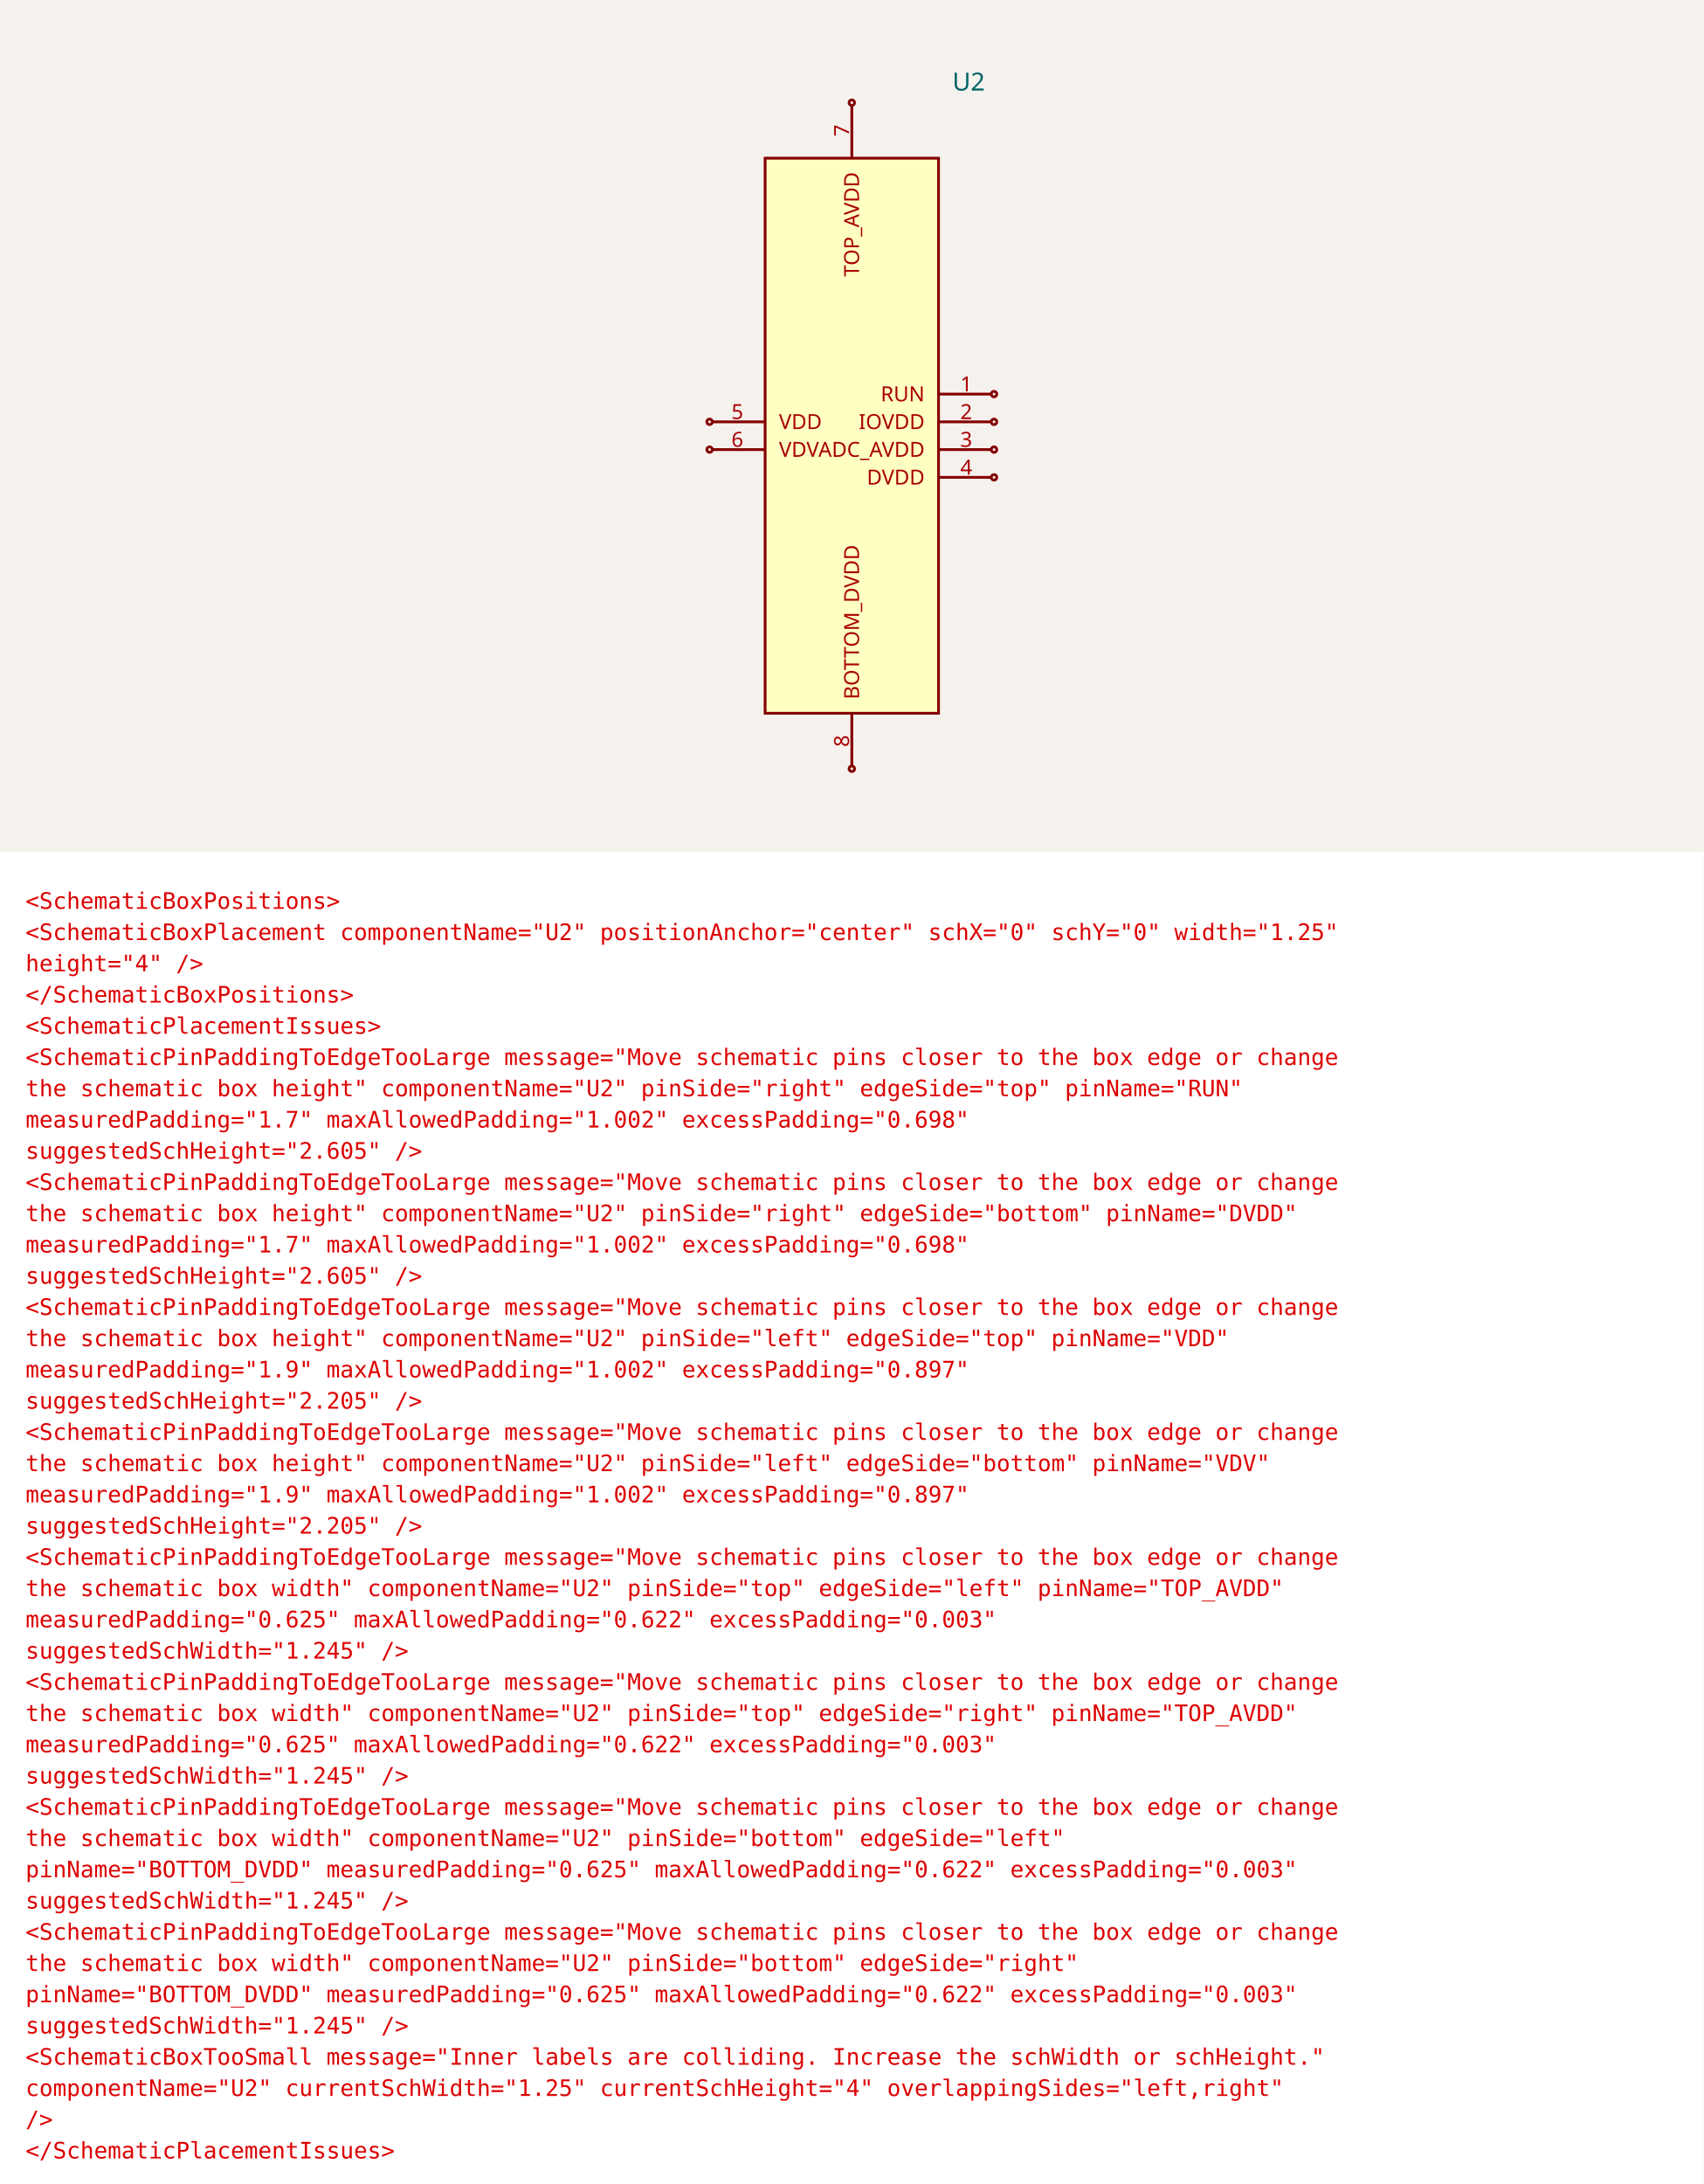
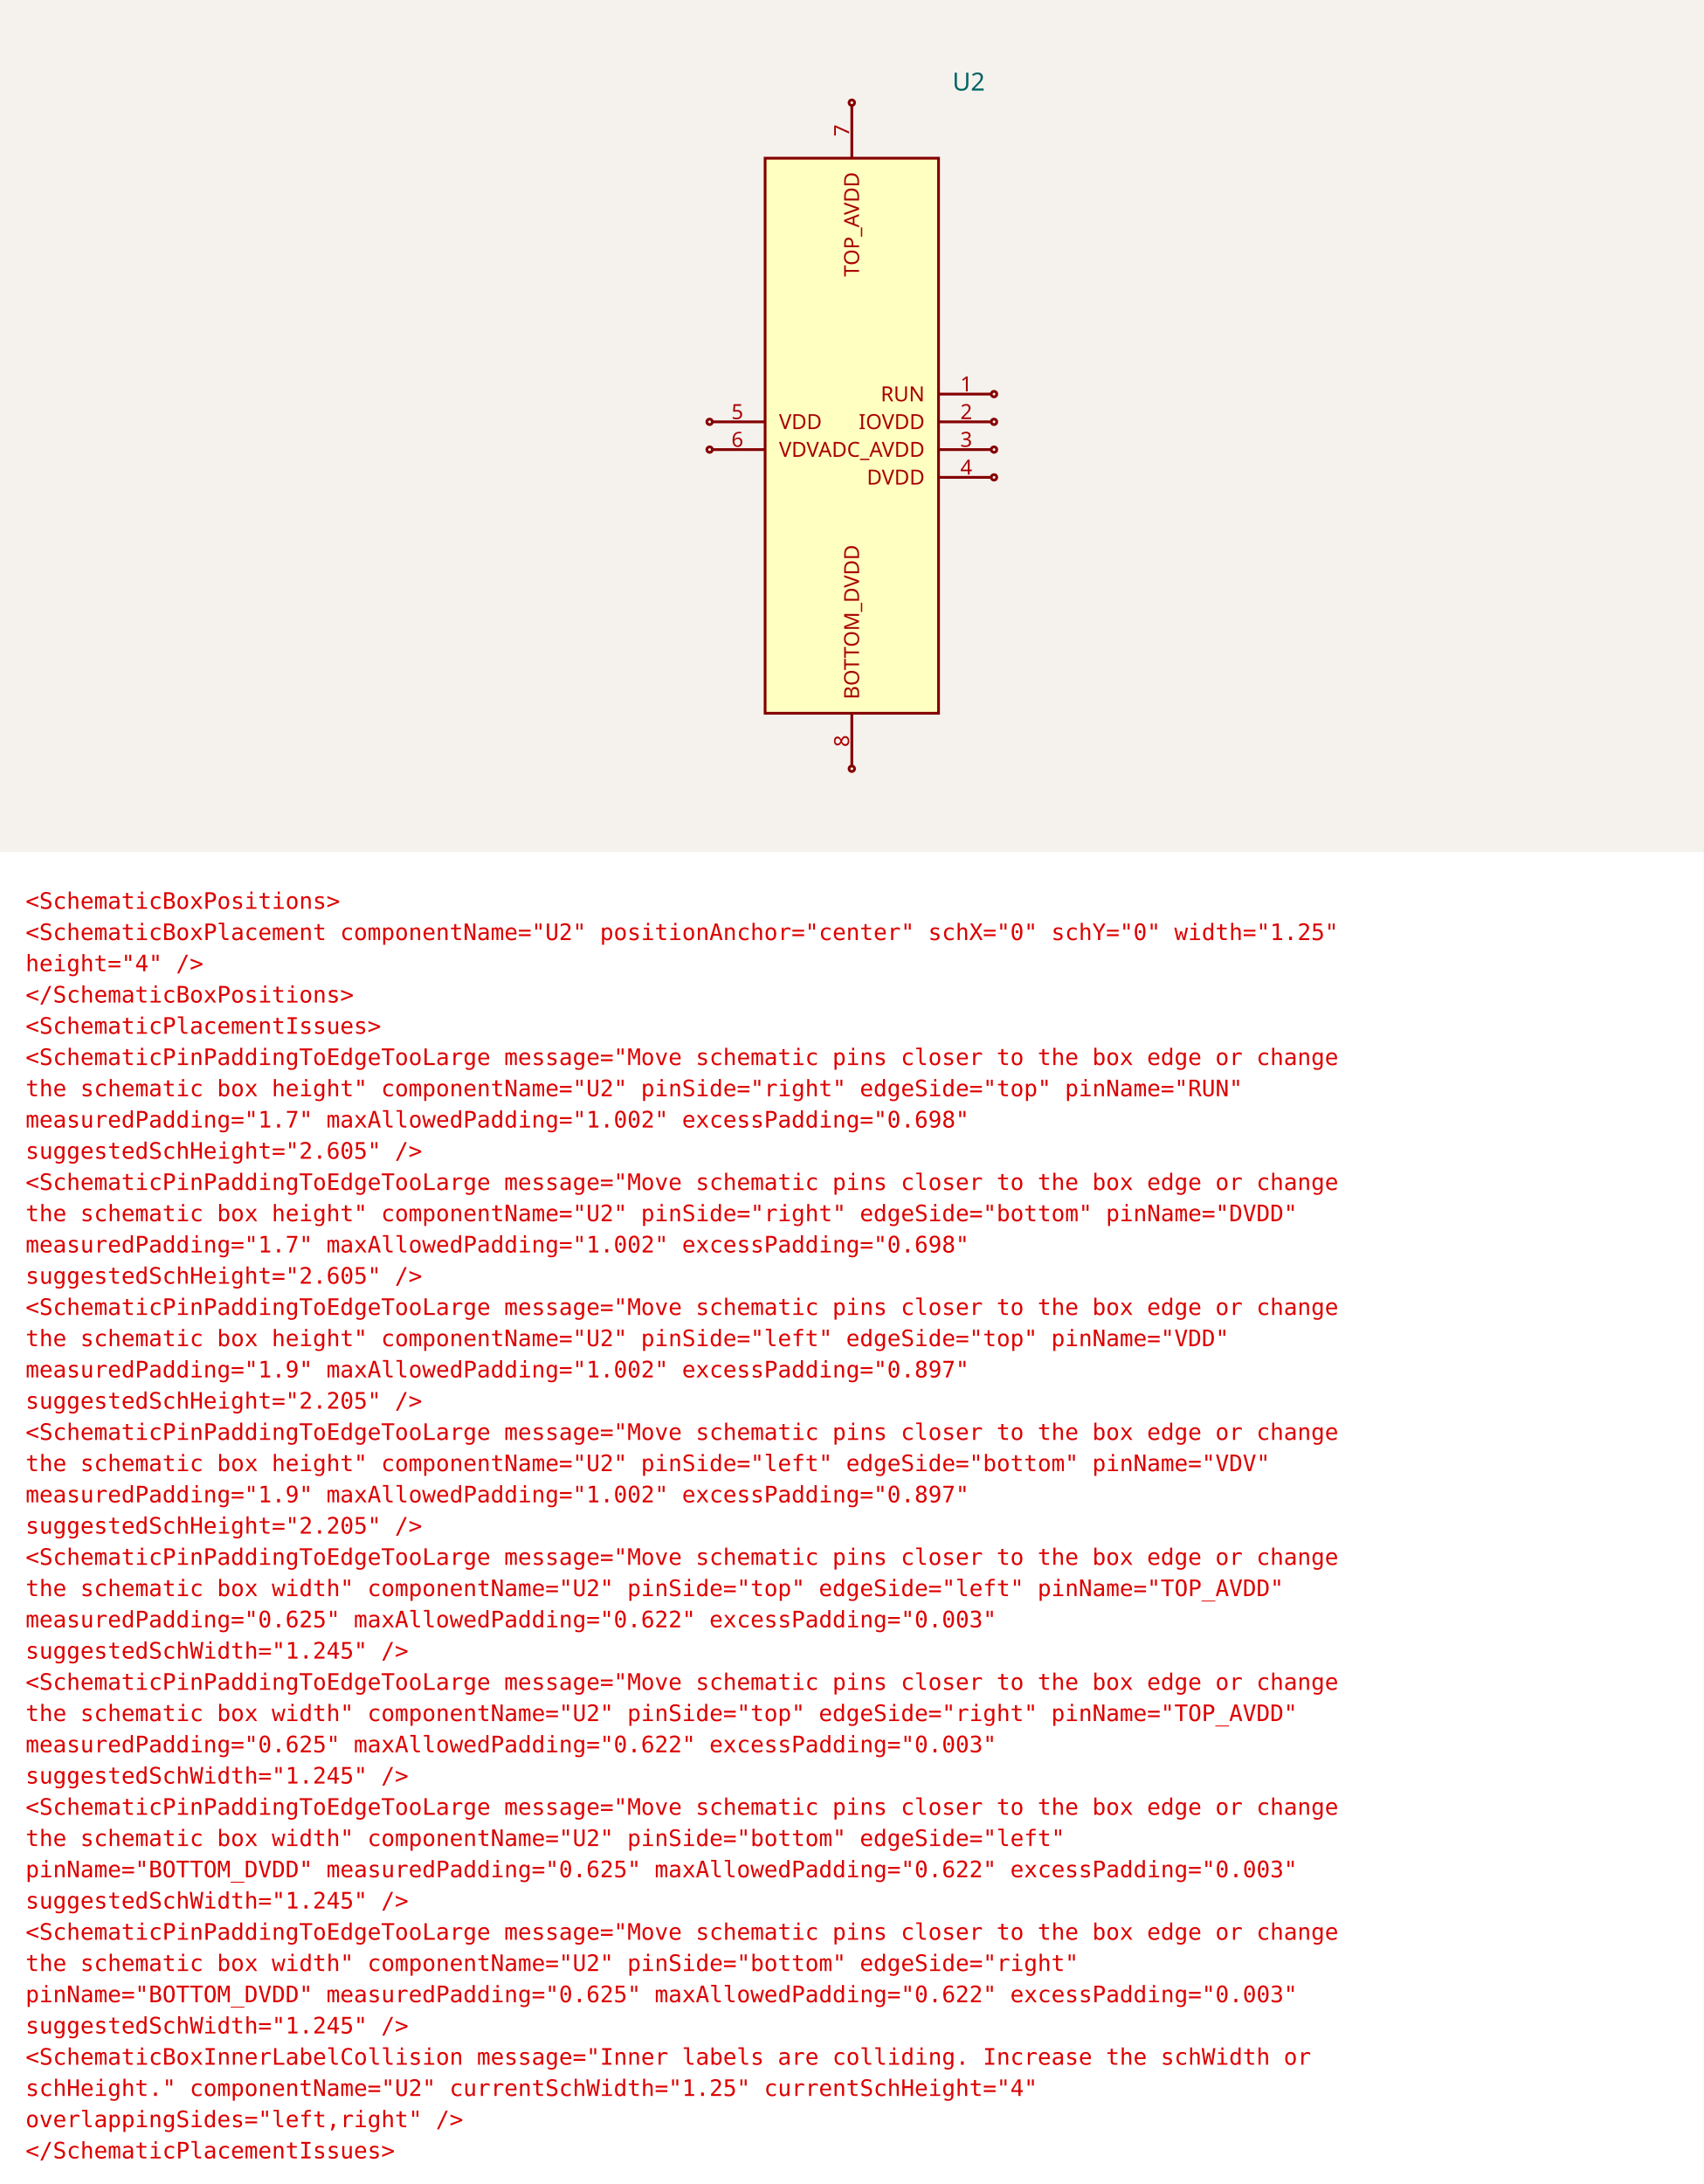
<svg xmlns="http://www.w3.org/2000/svg" width="1200" height="1538" viewBox="0 0 1200 1538" role="img" aria-label="schematic analysis fixture">
  <g transform="translate(0, 0)">
    <style>
              .boundary { fill: rgb(245, 241, 237); }
              .schematic-boundary { fill: none; stroke: #fff; }
              .component { fill: none; stroke: rgb(132, 0, 0); }
              .chip { fill: rgb(255, 255, 194); stroke: rgb(132, 0, 0); }
              .component-pin { fill: none; stroke: rgb(132, 0, 0); }
              /* Basic per-trace hover fallback */
              .trace:hover {
                filter: invert(1);
              }
              .trace:hover .trace-crossing-outline {
                opacity: 0;
              }
              .trace:hover .trace-junction {
                filter: invert(1);
              }
              /* Net-hover highlighting: when a trace or its overlays are hovered,
                 invert color for all traces (base + overlays) sharing the same
                 subcircuit connectivity key. Also hide crossing outline during hover. */
              
              .text { font-family: sans-serif; fill: rgb(0, 150, 0); }
              .pin-number { fill: rgb(169, 0, 0); }
              .port-label { fill: rgb(0, 100, 100); }
              .component-name { fill: rgb(0, 100, 100); }
            </style>
    <rect class="boundary" x="0" y="0" width="1200" height="600" />
    <g data-circuit-json-type="schematic_component" data-schematic-component-id="schematic_component_0">
      <rect class="component chip" x="538.925" y="111.401" width="122.15" height="390.879" stroke-width="1.954px" fill="rgb(255, 255, 194)" stroke="rgb(132, 0, 0)" />
      <rect class="component-overlay" x="538.925" y="111.401" width="122.15" height="390.879" fill="transparent" />
      <text x="670.847" y="77.199" fill="#006464" text-anchor="start" dominant-baseline="middle" font-family="sans-serif" font-size="17.59px" transform="rotate(0, 670.8469, 77.1987)" />
      <text x="670.847" y="57.655" fill="#006464" text-anchor="start" dominant-baseline="middle" font-family="sans-serif" font-size="17.59px" transform="rotate(0, 670.8469, 57.65472)">U2</text>
      <line class="component-pin" x1="661.075" y1="277.524" x2="698.208" y2="277.524" stroke-width="1.954px" />
      <g data-schematic-port-id="source_port_0">
        <circle class="component-pin" cx="700.163" cy="277.524" r="1.954" stroke-width="1.954px" />
        <rect x="698.208" y="275.57" width="3.909" height="3.909" opacity="0" />
      </g>
      <text class="pin-number" x="680.619" y="275.57" style="font-family: sans-serif;" fill="rgb(169, 0, 0)" text-anchor="middle" dominant-baseline="auto" font-size="14.658px" transform="">1</text>
      <text class="pin-number" x="651.303" y="277.524" style="font-family: sans-serif;" fill="rgb(169, 0, 0)" text-anchor="end" dominant-baseline="middle" font-size="14.658px" transform="">RUN</text>
      <line class="component-pin" x1="661.075" y1="297.068" x2="698.208" y2="297.068" stroke-width="1.954px" />
      <g data-schematic-port-id="source_port_1">
        <circle class="component-pin" cx="700.163" cy="297.068" r="1.954" stroke-width="1.954px" />
        <rect x="698.208" y="295.114" width="3.909" height="3.909" opacity="0" />
      </g>
      <text class="pin-number" x="680.619" y="295.114" style="font-family: sans-serif;" fill="rgb(169, 0, 0)" text-anchor="middle" dominant-baseline="auto" font-size="14.658px" transform="">2</text>
      <text class="pin-number" x="651.303" y="297.068" style="font-family: sans-serif;" fill="rgb(169, 0, 0)" text-anchor="end" dominant-baseline="middle" font-size="14.658px" transform="">IOVDD</text>
      <line class="component-pin" x1="661.075" y1="316.612" x2="698.208" y2="316.612" stroke-width="1.954px" />
      <g data-schematic-port-id="source_port_2">
        <circle class="component-pin" cx="700.163" cy="316.612" r="1.954" stroke-width="1.954px" />
        <rect x="698.208" y="314.658" width="3.909" height="3.909" opacity="0" />
      </g>
      <text class="pin-number" x="680.619" y="314.658" style="font-family: sans-serif;" fill="rgb(169, 0, 0)" text-anchor="middle" dominant-baseline="auto" font-size="14.658px" transform="">3</text>
      <text class="pin-number" x="651.303" y="316.612" style="font-family: sans-serif;" fill="rgb(169, 0, 0)" text-anchor="end" dominant-baseline="middle" font-size="14.658px" transform="">ADC_AVDD</text>
      <line class="component-pin" x1="661.075" y1="336.156" x2="698.208" y2="336.156" stroke-width="1.954px" />
      <g data-schematic-port-id="source_port_3">
        <circle class="component-pin" cx="700.163" cy="336.156" r="1.954" stroke-width="1.954px" />
        <rect x="698.208" y="334.202" width="3.909" height="3.909" opacity="0" />
      </g>
      <text class="pin-number" x="680.619" y="334.202" style="font-family: sans-serif;" fill="rgb(169, 0, 0)" text-anchor="middle" dominant-baseline="auto" font-size="14.658px" transform="">4</text>
      <text class="pin-number" x="651.303" y="336.156" style="font-family: sans-serif;" fill="rgb(169, 0, 0)" text-anchor="end" dominant-baseline="middle" font-size="14.658px" transform="">DVDD</text>
      <line class="component-pin" x1="538.925" y1="297.068" x2="501.792" y2="297.068" stroke-width="1.954px" />
      <g data-schematic-port-id="source_port_4">
        <circle class="component-pin" cx="499.837" cy="297.068" r="1.954" stroke-width="1.954px" />
        <rect x="497.883" y="295.114" width="3.909" height="3.909" opacity="0" />
      </g>
      <text class="pin-number" x="519.381" y="295.114" style="font-family: sans-serif;" fill="rgb(169, 0, 0)" text-anchor="middle" dominant-baseline="auto" font-size="14.658px" transform="">5</text>
      <text class="pin-number" x="548.697" y="297.068" style="font-family: sans-serif;" fill="rgb(169, 0, 0)" text-anchor="start" dominant-baseline="middle" font-size="14.658px" transform="">VDD</text>
      <line class="component-pin" x1="538.925" y1="316.612" x2="501.792" y2="316.612" stroke-width="1.954px" />
      <g data-schematic-port-id="source_port_5">
        <circle class="component-pin" cx="499.837" cy="316.612" r="1.954" stroke-width="1.954px" />
        <rect x="497.883" y="314.658" width="3.909" height="3.909" opacity="0" />
      </g>
      <text class="pin-number" x="519.381" y="314.658" style="font-family: sans-serif;" fill="rgb(169, 0, 0)" text-anchor="middle" dominant-baseline="auto" font-size="14.658px" transform="">6</text>
      <text class="pin-number" x="548.697" y="316.612" style="font-family: sans-serif;" fill="rgb(169, 0, 0)" text-anchor="start" dominant-baseline="middle" font-size="14.658px" transform="">VDV</text>
      <line class="component-pin" x1="600" y1="111.401" x2="600" y2="74.267" stroke-width="1.954px" />
      <g data-schematic-port-id="source_port_6">
        <circle class="component-pin" cx="600" cy="72.313" r="1.954" stroke-width="1.954px" />
        <rect x="598.046" y="70.358" width="3.909" height="3.909" opacity="0" />
      </g>
      <text class="pin-number" x="598.046" y="91.857" style="font-family: sans-serif;" fill="rgb(169, 0, 0)" text-anchor="middle" dominant-baseline="auto" font-size="14.658px" transform="rotate(-90 598.0456 91.85668)">7</text>
      <text class="pin-number" x="600" y="121.173" style="font-family: sans-serif;" fill="rgb(169, 0, 0)" text-anchor="end" dominant-baseline="middle" font-size="14.658px" transform="rotate(-90 600 121.1726)">TOP_AVDD</text>
      <line class="component-pin" x1="600" y1="502.28" x2="600" y2="539.414" stroke-width="1.954px" />
      <g data-schematic-port-id="source_port_7">
        <circle class="component-pin" cx="600" cy="541.368" r="1.954" stroke-width="1.954px" />
        <rect x="598.046" y="539.414" width="3.909" height="3.909" opacity="0" />
      </g>
      <text class="pin-number" x="598.046" y="521.824" style="font-family: sans-serif;" fill="rgb(169, 0, 0)" text-anchor="middle" dominant-baseline="auto" font-size="14.658px" transform="rotate(-90 598.0456 521.8241)">8</text>
      <text class="pin-number" x="600" y="492.508" style="font-family: sans-serif;" fill="rgb(169, 0, 0)" text-anchor="start" dominant-baseline="middle" font-size="14.658px" transform="rotate(-90 600 492.5081)">BOTTOM_DVDD</text>
    </g>
    <g class="schematic-port-hover" data-schematic-port-id="source_port_0">
      <circle cx="700.163" cy="277.524" r="3.909" fill="red" opacity="0" />
    </g>
    <g class="schematic-port-hover" data-schematic-port-id="source_port_1">
      <circle cx="700.163" cy="297.068" r="3.909" fill="red" opacity="0" />
    </g>
    <g class="schematic-port-hover" data-schematic-port-id="source_port_2">
      <circle cx="700.163" cy="316.612" r="3.909" fill="red" opacity="0" />
    </g>
    <g class="schematic-port-hover" data-schematic-port-id="source_port_3">
      <circle cx="700.163" cy="336.156" r="3.909" fill="red" opacity="0" />
    </g>
    <g class="schematic-port-hover" data-schematic-port-id="source_port_4">
      <circle cx="499.837" cy="297.068" r="3.909" fill="red" opacity="0" />
    </g>
    <g class="schematic-port-hover" data-schematic-port-id="source_port_5">
      <circle cx="499.837" cy="316.612" r="3.909" fill="red" opacity="0" />
    </g>
    <g class="schematic-port-hover" data-schematic-port-id="source_port_6">
      <circle cx="600" cy="72.313" r="3.909" fill="red" opacity="0" />
    </g>
    <g class="schematic-port-hover" data-schematic-port-id="source_port_7">
      <circle cx="600" cy="541.368" r="3.909" fill="red" opacity="0" />
    </g>
  </g>
  <g transform="translate(0, 600) scale(1, 1) translate(0, 0)">
    <rect width="100%" height="100%" fill="#fff" />
    <text x="18" y="40" fill="#d00" font-family="Menlo, Consolas, monospace" font-size="16">
      <tspan x="18" dy="0">&lt;SchematicBoxPositions&gt;</tspan>
      <tspan x="18" dy="22">&lt;SchematicBoxPlacement componentName="U2" positionAnchor="center" schX="0" schY="0" width="1.25"</tspan>
      <tspan x="18" dy="22">  height="4" /&gt;</tspan>
      <tspan x="18" dy="22">&lt;/SchematicBoxPositions&gt;</tspan>
      <tspan x="18" dy="22">&lt;SchematicPlacementIssues&gt;</tspan>
      <tspan x="18" dy="22">&lt;SchematicPinPaddingToEdgeTooLarge message="Move schematic pins closer to the box edge or change</tspan>
      <tspan x="18" dy="22">  the schematic box height" componentName="U2" pinSide="right" edgeSide="top" pinName="RUN"</tspan>
      <tspan x="18" dy="22">  measuredPadding="1.7" maxAllowedPadding="1.002" excessPadding="0.698"</tspan>
      <tspan x="18" dy="22">  suggestedSchHeight="2.605" /&gt;</tspan>
      <tspan x="18" dy="22">&lt;SchematicPinPaddingToEdgeTooLarge message="Move schematic pins closer to the box edge or change</tspan>
      <tspan x="18" dy="22">  the schematic box height" componentName="U2" pinSide="right" edgeSide="bottom" pinName="DVDD"</tspan>
      <tspan x="18" dy="22">  measuredPadding="1.7" maxAllowedPadding="1.002" excessPadding="0.698"</tspan>
      <tspan x="18" dy="22">  suggestedSchHeight="2.605" /&gt;</tspan>
      <tspan x="18" dy="22">&lt;SchematicPinPaddingToEdgeTooLarge message="Move schematic pins closer to the box edge or change</tspan>
      <tspan x="18" dy="22">  the schematic box height" componentName="U2" pinSide="left" edgeSide="top" pinName="VDD"</tspan>
      <tspan x="18" dy="22">  measuredPadding="1.9" maxAllowedPadding="1.002" excessPadding="0.897"</tspan>
      <tspan x="18" dy="22">  suggestedSchHeight="2.205" /&gt;</tspan>
      <tspan x="18" dy="22">&lt;SchematicPinPaddingToEdgeTooLarge message="Move schematic pins closer to the box edge or change</tspan>
      <tspan x="18" dy="22">  the schematic box height" componentName="U2" pinSide="left" edgeSide="bottom" pinName="VDV"</tspan>
      <tspan x="18" dy="22">  measuredPadding="1.9" maxAllowedPadding="1.002" excessPadding="0.897"</tspan>
      <tspan x="18" dy="22">  suggestedSchHeight="2.205" /&gt;</tspan>
      <tspan x="18" dy="22">&lt;SchematicPinPaddingToEdgeTooLarge message="Move schematic pins closer to the box edge or change</tspan>
      <tspan x="18" dy="22">  the schematic box width" componentName="U2" pinSide="top" edgeSide="left" pinName="TOP_AVDD"</tspan>
      <tspan x="18" dy="22">  measuredPadding="0.625" maxAllowedPadding="0.622" excessPadding="0.003"</tspan>
      <tspan x="18" dy="22">  suggestedSchWidth="1.245" /&gt;</tspan>
      <tspan x="18" dy="22">&lt;SchematicPinPaddingToEdgeTooLarge message="Move schematic pins closer to the box edge or change</tspan>
      <tspan x="18" dy="22">  the schematic box width" componentName="U2" pinSide="top" edgeSide="right" pinName="TOP_AVDD"</tspan>
      <tspan x="18" dy="22">  measuredPadding="0.625" maxAllowedPadding="0.622" excessPadding="0.003"</tspan>
      <tspan x="18" dy="22">  suggestedSchWidth="1.245" /&gt;</tspan>
      <tspan x="18" dy="22">&lt;SchematicPinPaddingToEdgeTooLarge message="Move schematic pins closer to the box edge or change</tspan>
      <tspan x="18" dy="22">  the schematic box width" componentName="U2" pinSide="bottom" edgeSide="left"</tspan>
      <tspan x="18" dy="22">  pinName="BOTTOM_DVDD" measuredPadding="0.625" maxAllowedPadding="0.622" excessPadding="0.003"</tspan>
      <tspan x="18" dy="22">  suggestedSchWidth="1.245" /&gt;</tspan>
      <tspan x="18" dy="22">&lt;SchematicPinPaddingToEdgeTooLarge message="Move schematic pins closer to the box edge or change</tspan>
      <tspan x="18" dy="22">  the schematic box width" componentName="U2" pinSide="bottom" edgeSide="right"</tspan>
      <tspan x="18" dy="22">  pinName="BOTTOM_DVDD" measuredPadding="0.625" maxAllowedPadding="0.622" excessPadding="0.003"</tspan>
      <tspan x="18" dy="22">  suggestedSchWidth="1.245" /&gt;</tspan>
-       <tspan x="18" dy="22">&lt;SchematicBoxTooSmall message="Inner labels are colliding. Increase the schWidth or schHeight."</tspan>
-       <tspan x="18" dy="22">  componentName="U2" currentSchWidth="1.25" currentSchHeight="4" overlappingSides="left,right"</tspan>
-       <tspan x="18" dy="22">  /&gt;</tspan>
+       <tspan x="18" dy="22">&lt;SchematicBoxInnerLabelCollision message="Inner labels are colliding. Increase the schWidth or</tspan>
+       <tspan x="18" dy="22">  schHeight." componentName="U2" currentSchWidth="1.25" currentSchHeight="4"</tspan>
+       <tspan x="18" dy="22">  overlappingSides="left,right" /&gt;</tspan>
      <tspan x="18" dy="22">&lt;/SchematicPlacementIssues&gt;</tspan>
    </text>
  </g>
</svg>
